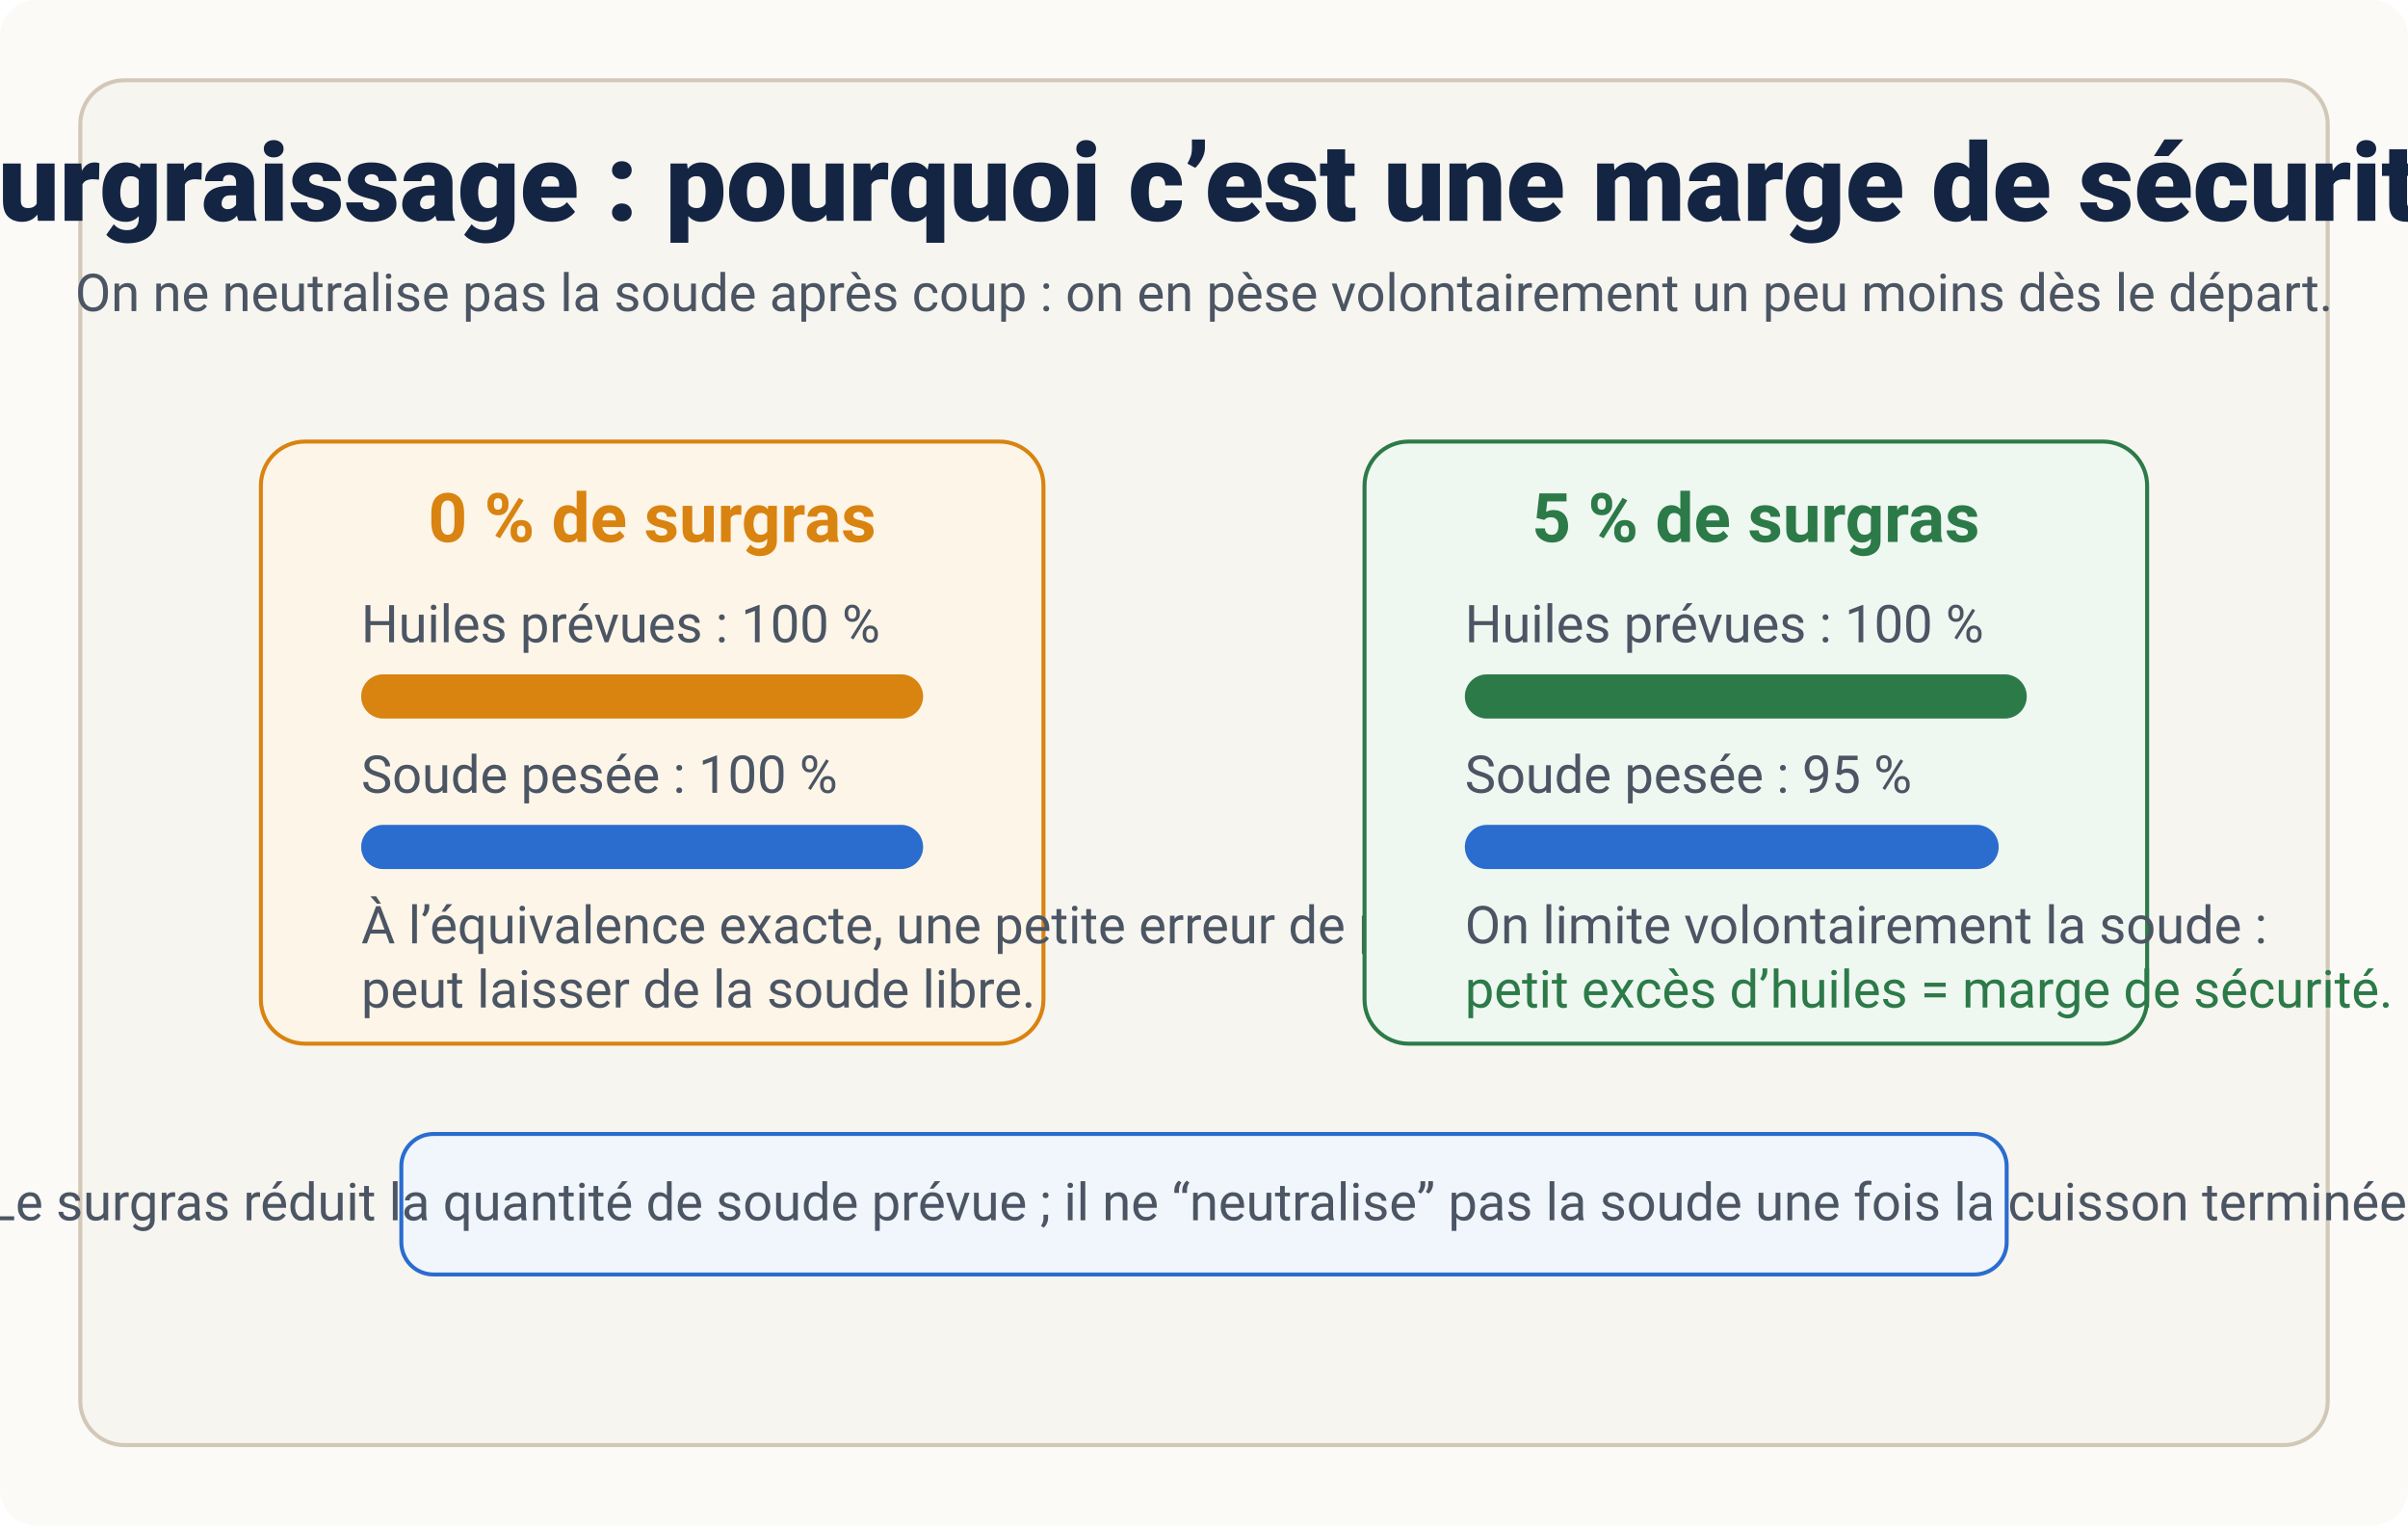
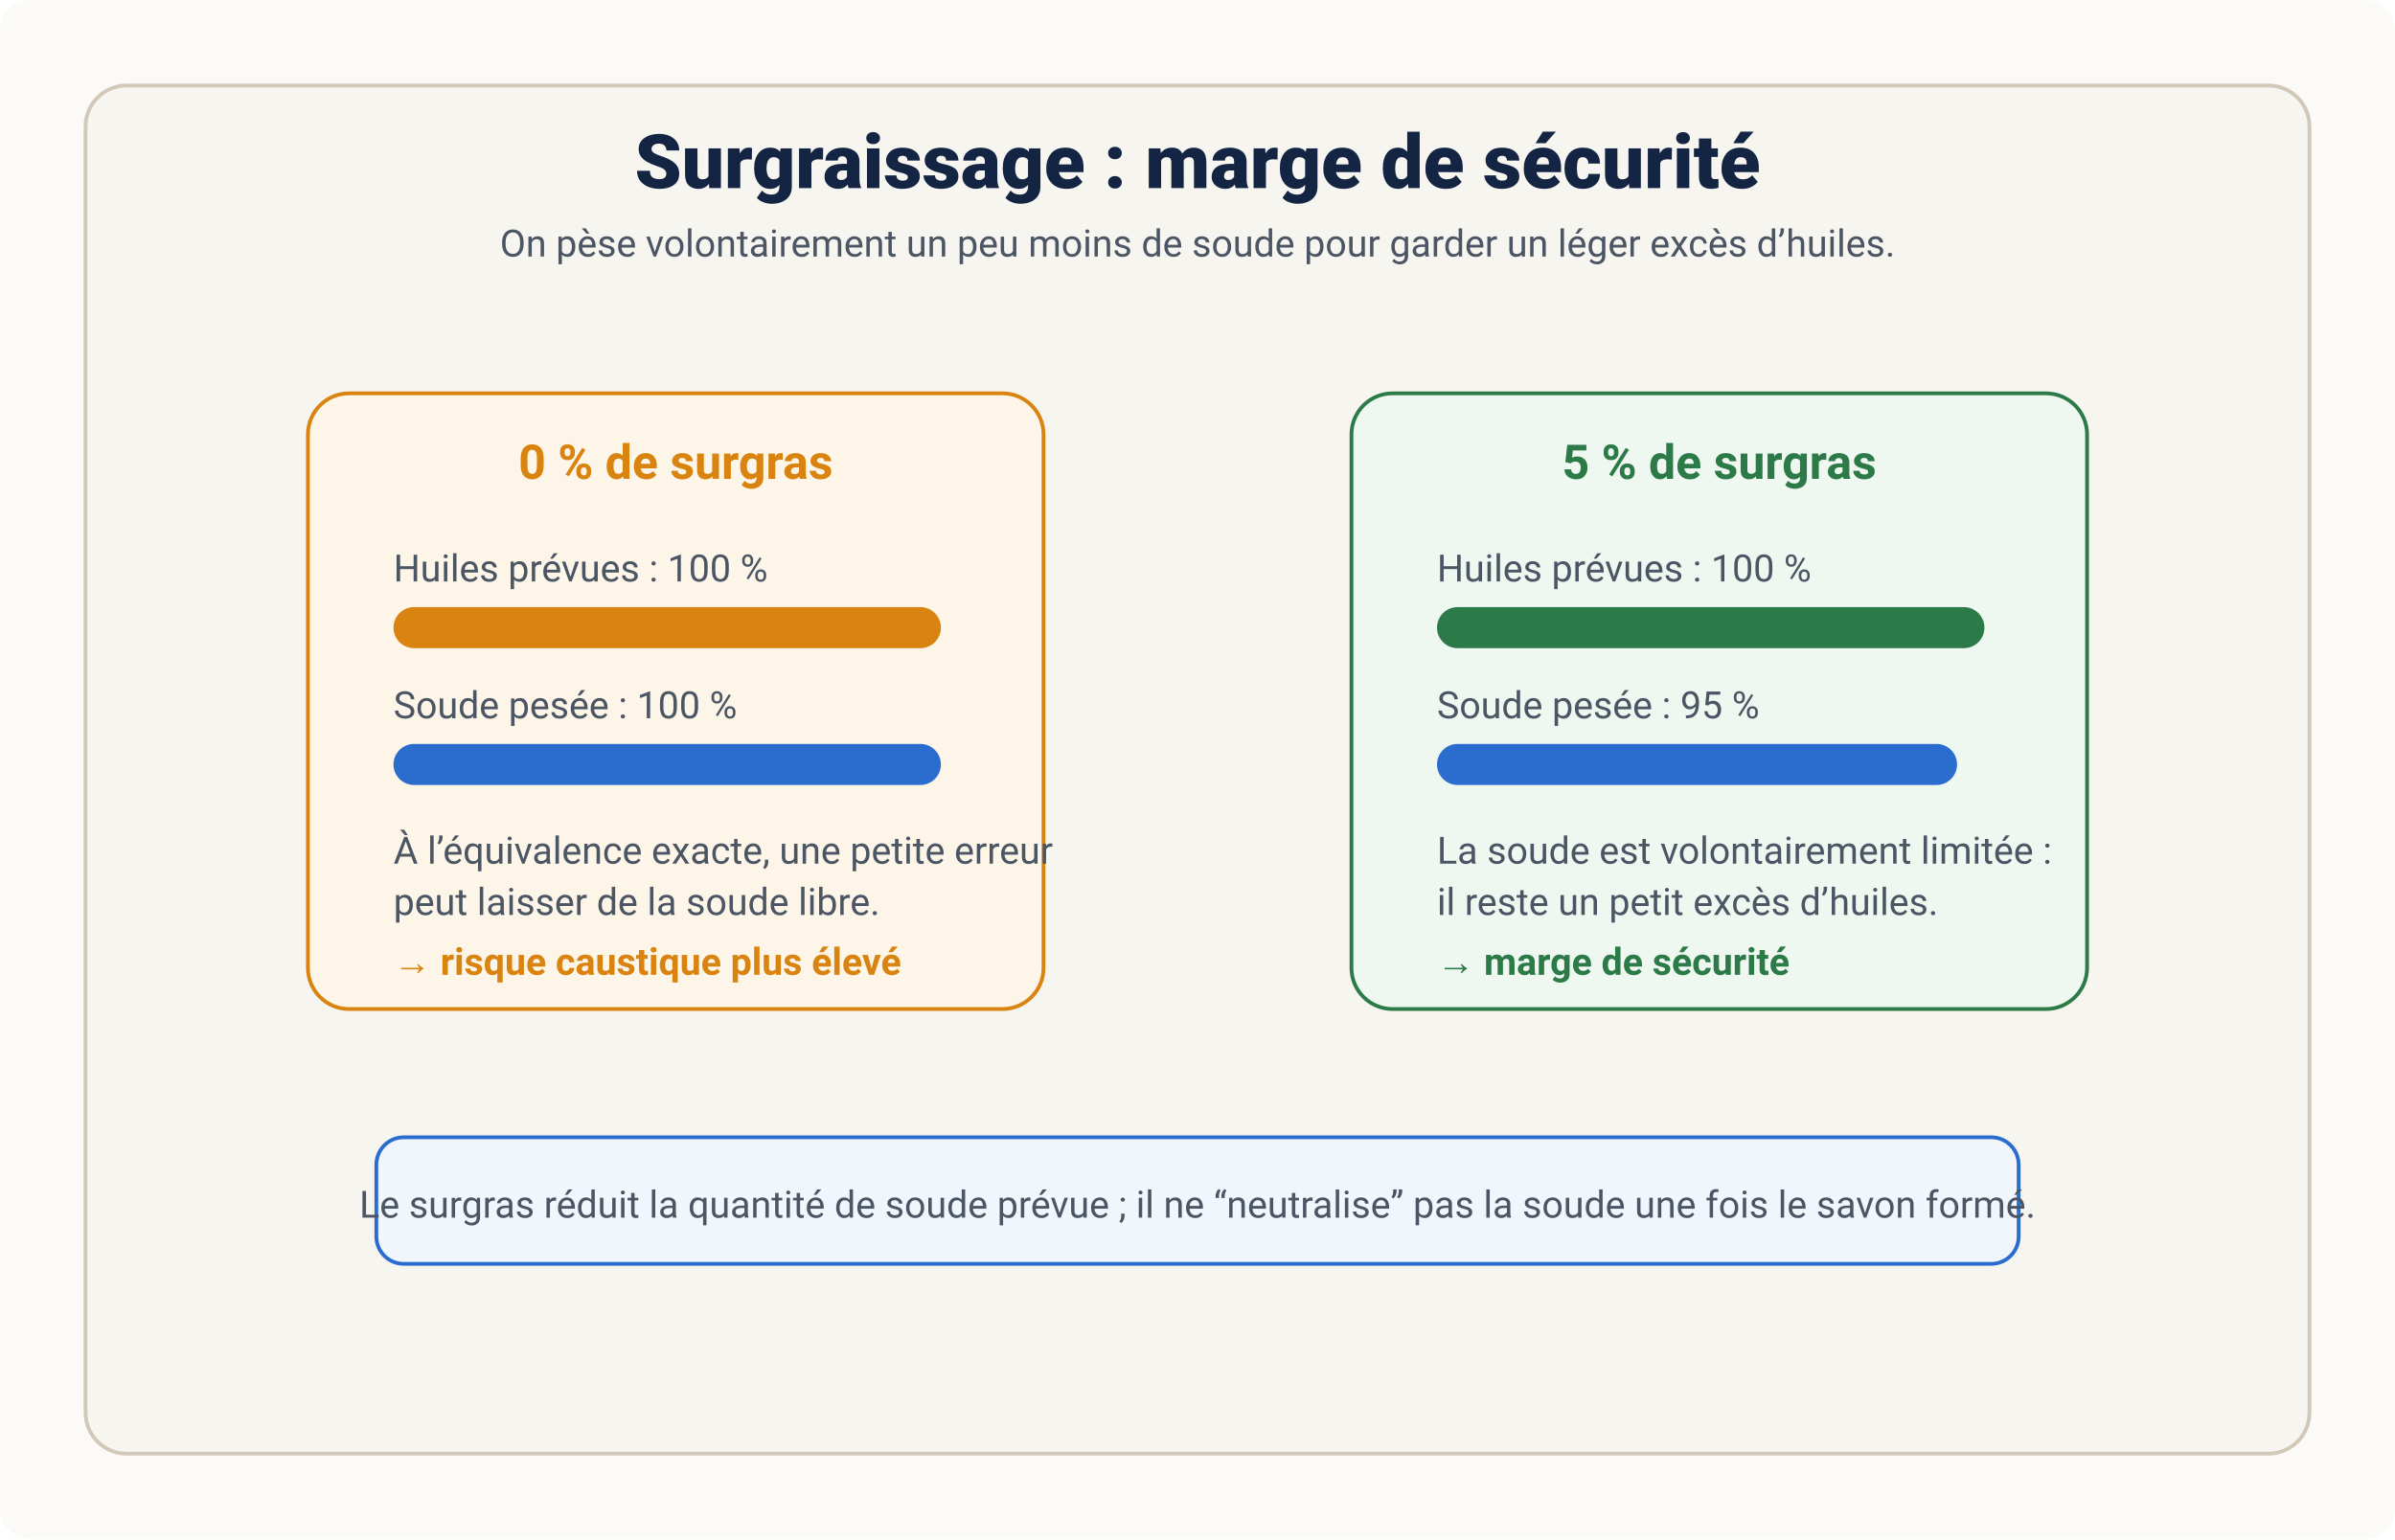
- <svg xmlns="http://www.w3.org/2000/svg" width="1200" height="760" viewBox="0 0 1200 760">
+ <svg xmlns="http://www.w3.org/2000/svg" width="1400" height="900" viewBox="0 0 1400 900">
  <style>
  .bg { fill:#FBFAF7; }
-   .panel { fill:#F7F5F0; stroke:#D2C8B8; stroke-width:2; }
-   .panelBlue { fill:#F1F6FD; stroke:#2B6CCF; stroke-width:2; }
-   .panelOrange { fill:#FCF5E8; stroke:#D98310; stroke-width:2; }
-   .panelGreen { fill:#EFF7F1; stroke:#2C7A48; stroke-width:2; }
+   .panel { fill:#F7F5F0; stroke:#D2C8B8; stroke-width:2.2; }
+   .panelBlue { fill:#F1F6FD; stroke:#2B6CCF; stroke-width:2.2; }
+   .panelOrange { fill:#FCF5E8; stroke:#D98310; stroke-width:2.2; }
+   .panelGreen { fill:#EFF7F1; stroke:#2C7A48; stroke-width:2.2; }
  .ink { fill:#142544; font-family:Roboto,Arial,sans-serif; }
  .muted { fill:#4B5563; font-family:Roboto,Arial,sans-serif; }
-   .small { font-size:22px; }
-   .body { font-size:26px; }
-   .h1 { font-size:54px; font-weight:800; }
-   .h2 { font-size:34px; font-weight:700; }
-   .h3 { font-size:30px; font-weight:700; }
-   .note { font-size:20px; }
-   .caption { font-size:24px; }
+   .small { font-size:18px; }
+   .body { font-size:22px; }
+   .h1 { font-size:44px; font-weight:800; }
+   .h2 { font-size:28px; font-weight:700; }
+   .h3 { font-size:24px; font-weight:700; }
  .blue { fill:#2B6CCF; }
  .orange { fill:#D98310; }
  .green { fill:#2C7A48; }
  .darkstroke { stroke:#142544; stroke-width:4; fill:none; stroke-linecap:round; stroke-linejoin:round; }
-   .bluestroke { stroke:#2B6CCF; stroke-width:4; fill:none; stroke-linecap:round; stroke-linejoin:round; }
-   .orangestroke { stroke:#D98310; stroke-width:4; fill:none; stroke-linecap:round; stroke-linejoin:round; }
-   .redstroke { stroke:#D1495B; stroke-width:3.5; fill:none; stroke-linecap:round; stroke-linejoin:round; }
-   .dash { stroke-dasharray:9 9; }
+   .bluestroke { stroke:#2B6CCF; stroke-width:3.5; fill:none; stroke-linecap:round; stroke-linejoin:round; }
+   .orangestroke { stroke:#D98310; stroke-width:3.5; fill:none; stroke-linecap:round; stroke-linejoin:round; }
+   .greenstroke { stroke:#2C7A48; stroke-width:3.5; fill:none; stroke-linecap:round; stroke-linejoin:round; }
+   .redstroke { stroke:#D1495B; stroke-width:3; fill:none; stroke-linecap:round; stroke-linejoin:round; }
+   .dash { stroke-dasharray:8 8; }
</style>
  <defs>
    <marker id="arrow" markerWidth="12" markerHeight="12" refX="10" refY="6" orient="auto">
      <path d="M0,0 L12,6 L0,12 z" fill="#142544" />
    </marker>
-     <marker id="blueArrow" markerWidth="12" markerHeight="12" refX="10" refY="6" orient="auto">
-       <path d="M0,0 L12,6 L0,12 z" fill="#2B6CCF" />
+     <marker id="blueArrow" markerWidth="10" markerHeight="10" refX="8" refY="5" orient="auto">
+       <path d="M0,0 L10,5 L0,10 z" fill="#2B6CCF" />
    </marker>
-     <marker id="orangeArrow" markerWidth="12" markerHeight="12" refX="10" refY="6" orient="auto">
-       <path d="M0,0 L12,6 L0,12 z" fill="#D98310" />
+     <marker id="orangeArrow" markerWidth="10" markerHeight="10" refX="8" refY="5" orient="auto">
+       <path d="M0,0 L10,5 L0,10 z" fill="#D98310" />
    </marker>
-     <marker id="redArrow" markerWidth="10" markerHeight="10" refX="8" refY="5" orient="auto">
-       <path d="M0,0 L10,5 L0,10 z" fill="#D1495B" />
+     <marker id="redArrow" markerWidth="8" markerHeight="8" refX="6" refY="4" orient="auto">
+       <path d="M0,0 L8,4 L0,8 z" fill="#D1495B" />
    </marker>
  </defs>
-   <rect class="bg" x="0" y="0" width="1200" height="760" rx="18" />
-   <rect class="panel" x="40" y="40" width="1120" height="680" rx="22" />
-   <text class="ink h1" x="600" y="110" text-anchor="middle">Surgraissage : pourquoi c’est une marge de sécurité</text>
-   <text class="muted body" x="600" y="155" text-anchor="middle">On ne neutralise pas la soude après coup : on en pèse volontairement un peu moins dès le départ.</text>
-   <rect class="panelOrange" x="130" y="220" width="390" height="300" rx="22" />
-   <text class="ink h2 orange" x="325" y="270" text-anchor="middle">0 % de surgras</text>
-   <text class="muted body" x="180" y="320">Huiles prévues : 100 %</text>
-   <rect x="180" y="336" width="280" height="22" rx="11" fill="#D98310" opacity="0.25" />
-   <rect x="180" y="336" width="280" height="22" rx="11" fill="#D98310" />
-   <text class="muted body" x="180" y="395">Soude pesée : 100 %</text>
-   <rect x="180" y="411" width="280" height="22" rx="11" fill="#2B6CCF" opacity="0.25" />
-   <rect x="180" y="411" width="280" height="22" rx="11" fill="#2B6CCF" />
-   <text class="muted body" x="180" y="470">À l’équivalence exacte, une petite erreur de pesée</text>
-   <text class="muted body red" x="180" y="502" fill="#D1495B">peut laisser de la soude libre.</text>
-   <rect class="panelGreen" x="680" y="220" width="390" height="300" rx="22" />
-   <text class="ink h2 green" x="875" y="270" text-anchor="middle">5 % de surgras</text>
-   <text class="muted body" x="730" y="320">Huiles prévues : 100 %</text>
-   <rect x="730" y="336" width="280" height="22" rx="11" fill="#2C7A48" opacity="0.25" />
-   <rect x="730" y="336" width="280" height="22" rx="11" fill="#2C7A48" />
-   <text class="muted body" x="730" y="395">Soude pesée : 95 %</text>
-   <rect x="730" y="411" width="266" height="22" rx="11" fill="#2B6CCF" opacity="0.25" />
-   <rect x="730" y="411" width="266" height="22" rx="11" fill="#2B6CCF" />
-   <text class="muted body" x="730" y="470">On limite volontairement la soude :</text>
-   <text class="muted body green" x="730" y="502" fill="#2C7A48">petit excès d’huiles = marge de sécurité.</text>
-   <rect class="panelBlue" x="200" y="565" width="800" height="70" rx="16" />
-   <text class="muted body" x="600" y="608" text-anchor="middle">Le surgras réduit la quantité de soude prévue ; il ne “neutralise” pas la soude une fois la cuisson terminée.</text>
+   <rect class="bg" width="1400" height="900" rx="18" />
+   <rect class="panel" x="50" y="50" width="1300" height="800" rx="24" />
+   <text class="ink h1" x="700" y="110" text-anchor="middle">Surgraissage : marge de sécurité</text>
+   <text class="muted body" x="700" y="150" text-anchor="middle">On pèse volontairement un peu moins de soude pour garder un léger excès d’huiles.</text>
+   <rect class="panelOrange" x="180" y="230" width="430" height="360" rx="24" />
+   <text class="ink h2 orange" x="395" y="280" text-anchor="middle">0 % de surgras</text>
+   <text class="muted body" x="230" y="340">Huiles prévues : 100 %</text>
+   <rect x="230" y="355" width="320" height="24" rx="12" fill="#D98310" />
+   <text class="muted body" x="230" y="420">Soude pesée : 100 %</text>
+   <rect x="230" y="435" width="320" height="24" rx="12" fill="#2B6CCF" />
+   <text class="muted body" x="230" y="505">À l’équivalence exacte, une petite erreur</text>
+   <text class="muted body" x="230" y="535">peut laisser de la soude libre.</text>
+   <text class="ink body orange" x="230" y="570" font-weight="700">→ risque caustique plus élevé</text>
+   <rect class="panelGreen" x="790" y="230" width="430" height="360" rx="24" />
+   <text class="ink h2 green" x="1005" y="280" text-anchor="middle">5 % de surgras</text>
+   <text class="muted body" x="840" y="340">Huiles prévues : 100 %</text>
+   <rect x="840" y="355" width="320" height="24" rx="12" fill="#2C7A48" />
+   <text class="muted body" x="840" y="420">Soude pesée : 95 %</text>
+   <rect x="840" y="435" width="304" height="24" rx="12" fill="#2B6CCF" />
+   <text class="muted body" x="840" y="505">La soude est volontairement limitée :</text>
+   <text class="muted body" x="840" y="535">il reste un petit excès d’huiles.</text>
+   <text class="ink body green" x="840" y="570" font-weight="700">→ marge de sécurité</text>
+   <rect class="panelBlue" x="220" y="665" width="960" height="74" rx="16" />
+   <text class="muted body" x="700" y="712" text-anchor="middle">Le surgras réduit la quantité de soude prévue ; il ne “neutralise” pas la soude une fois le savon formé.</text>
</svg>
